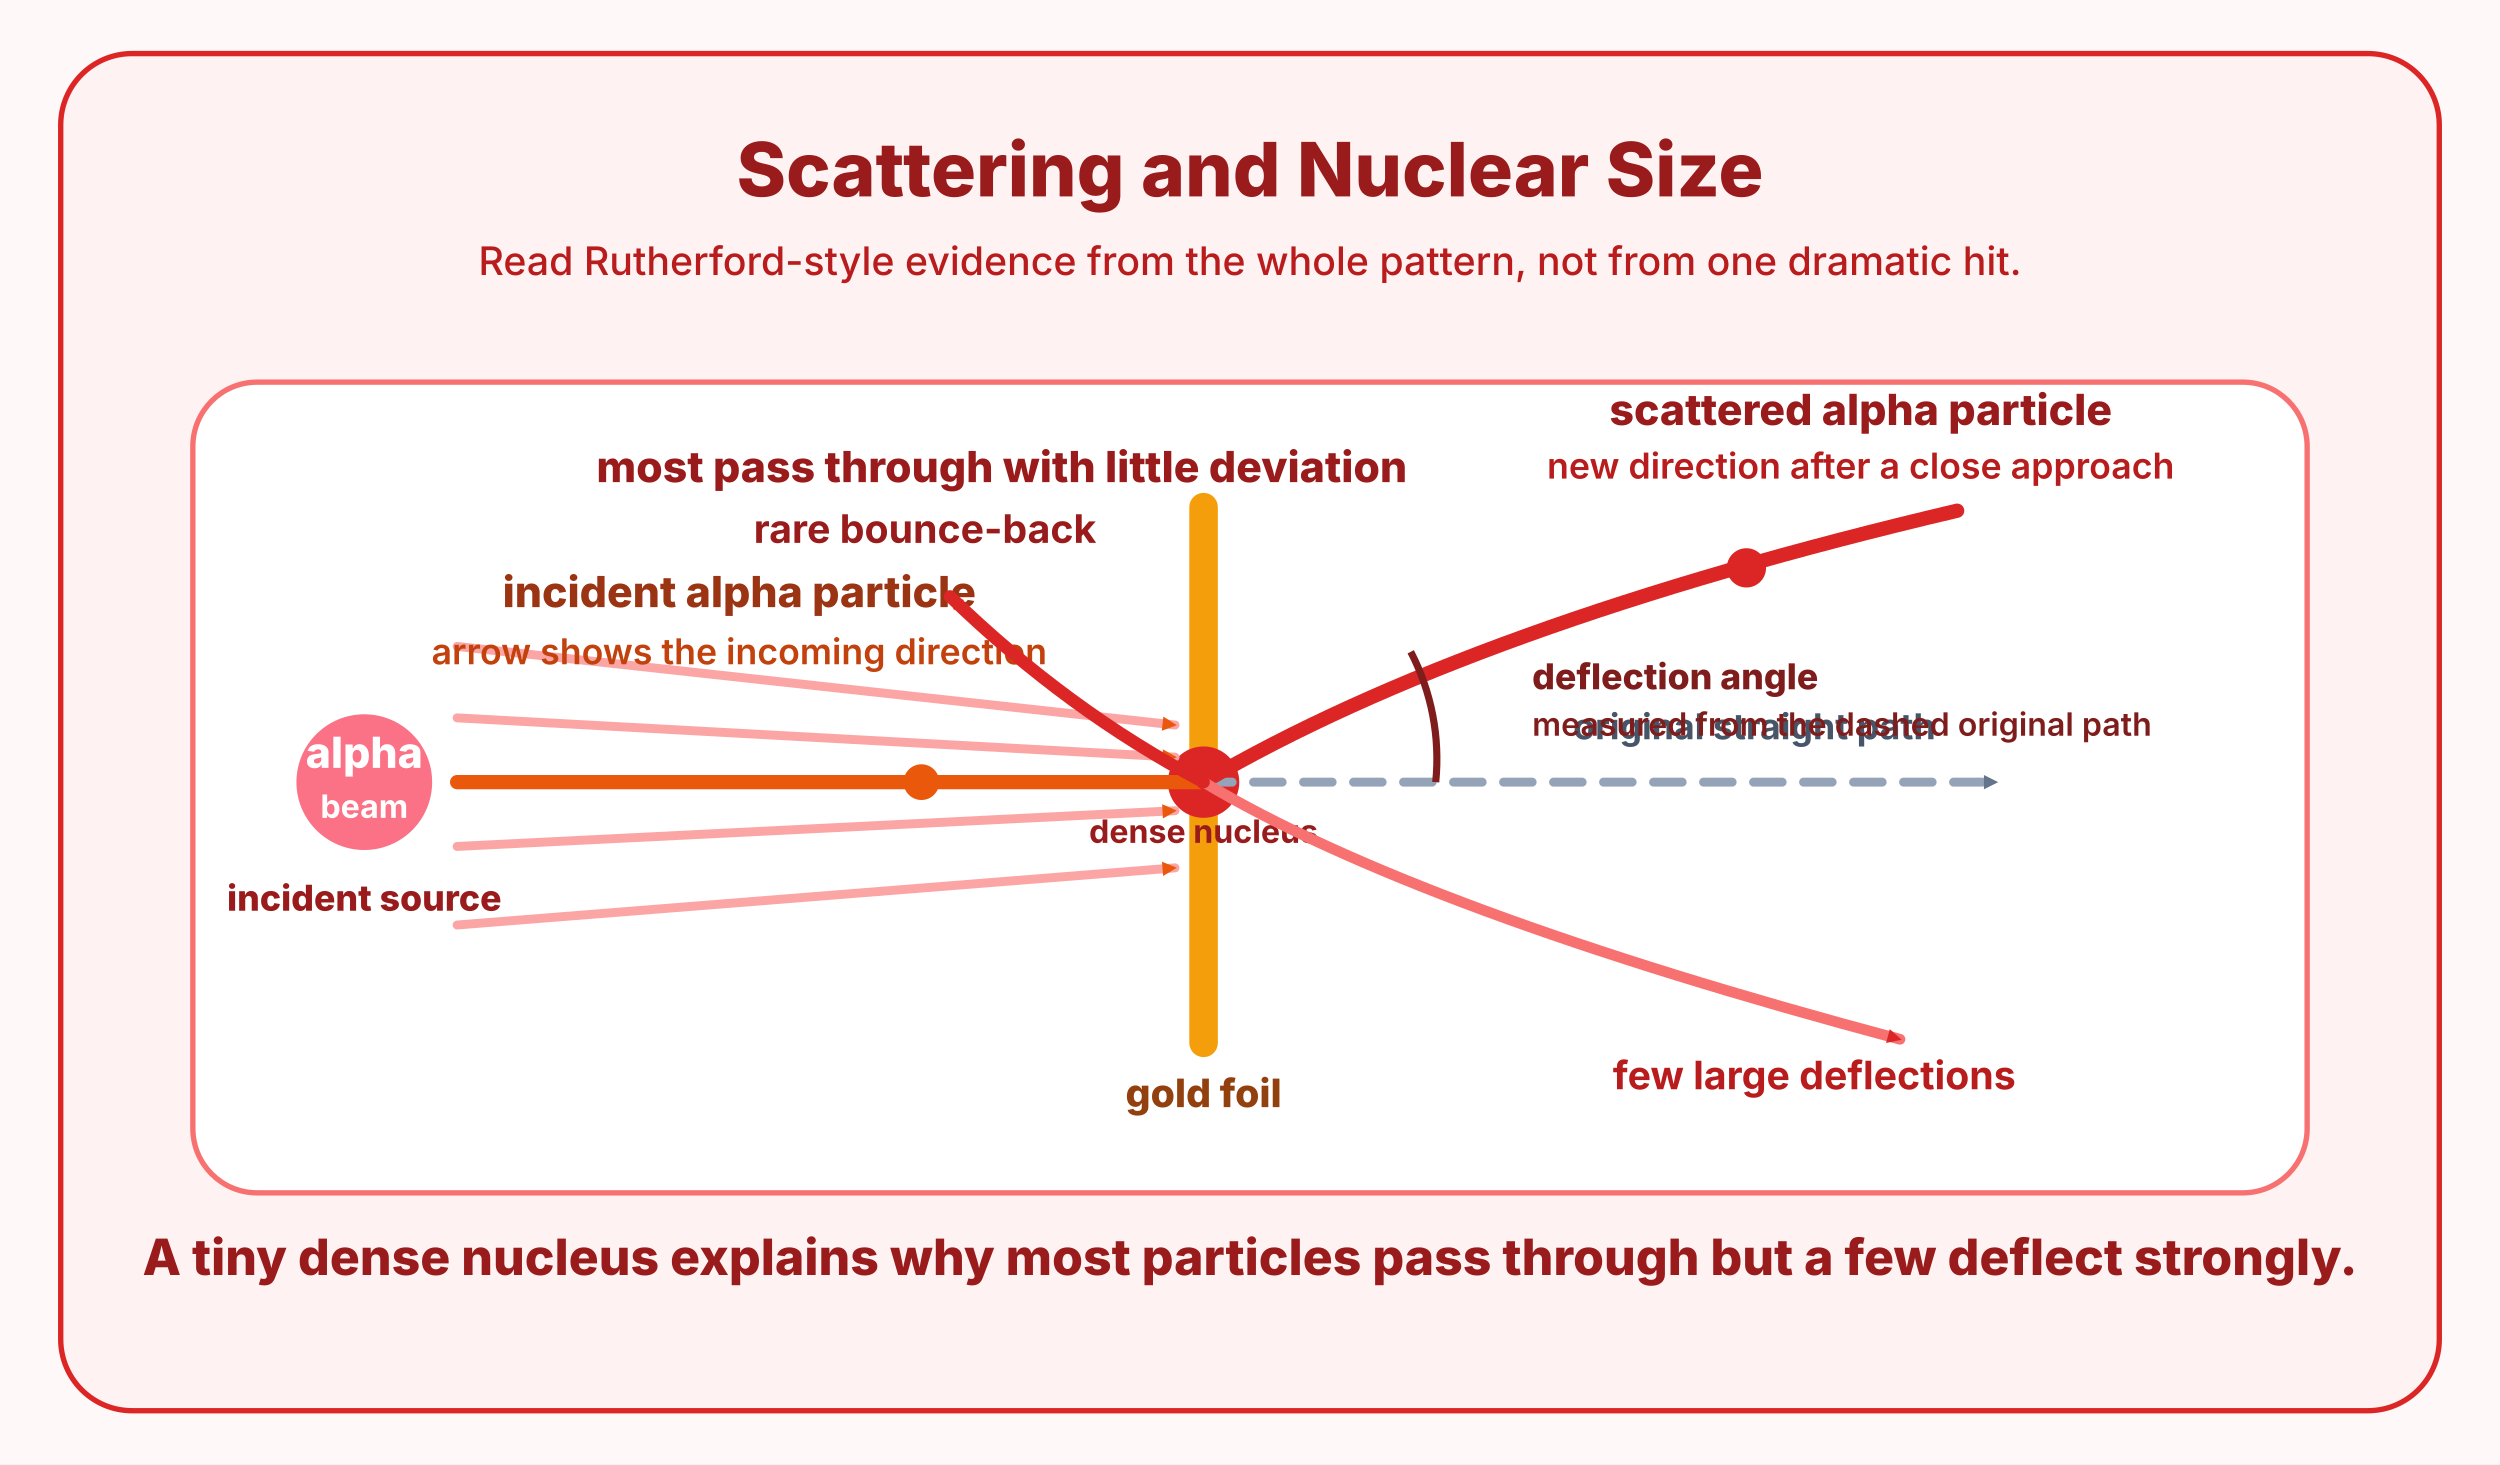
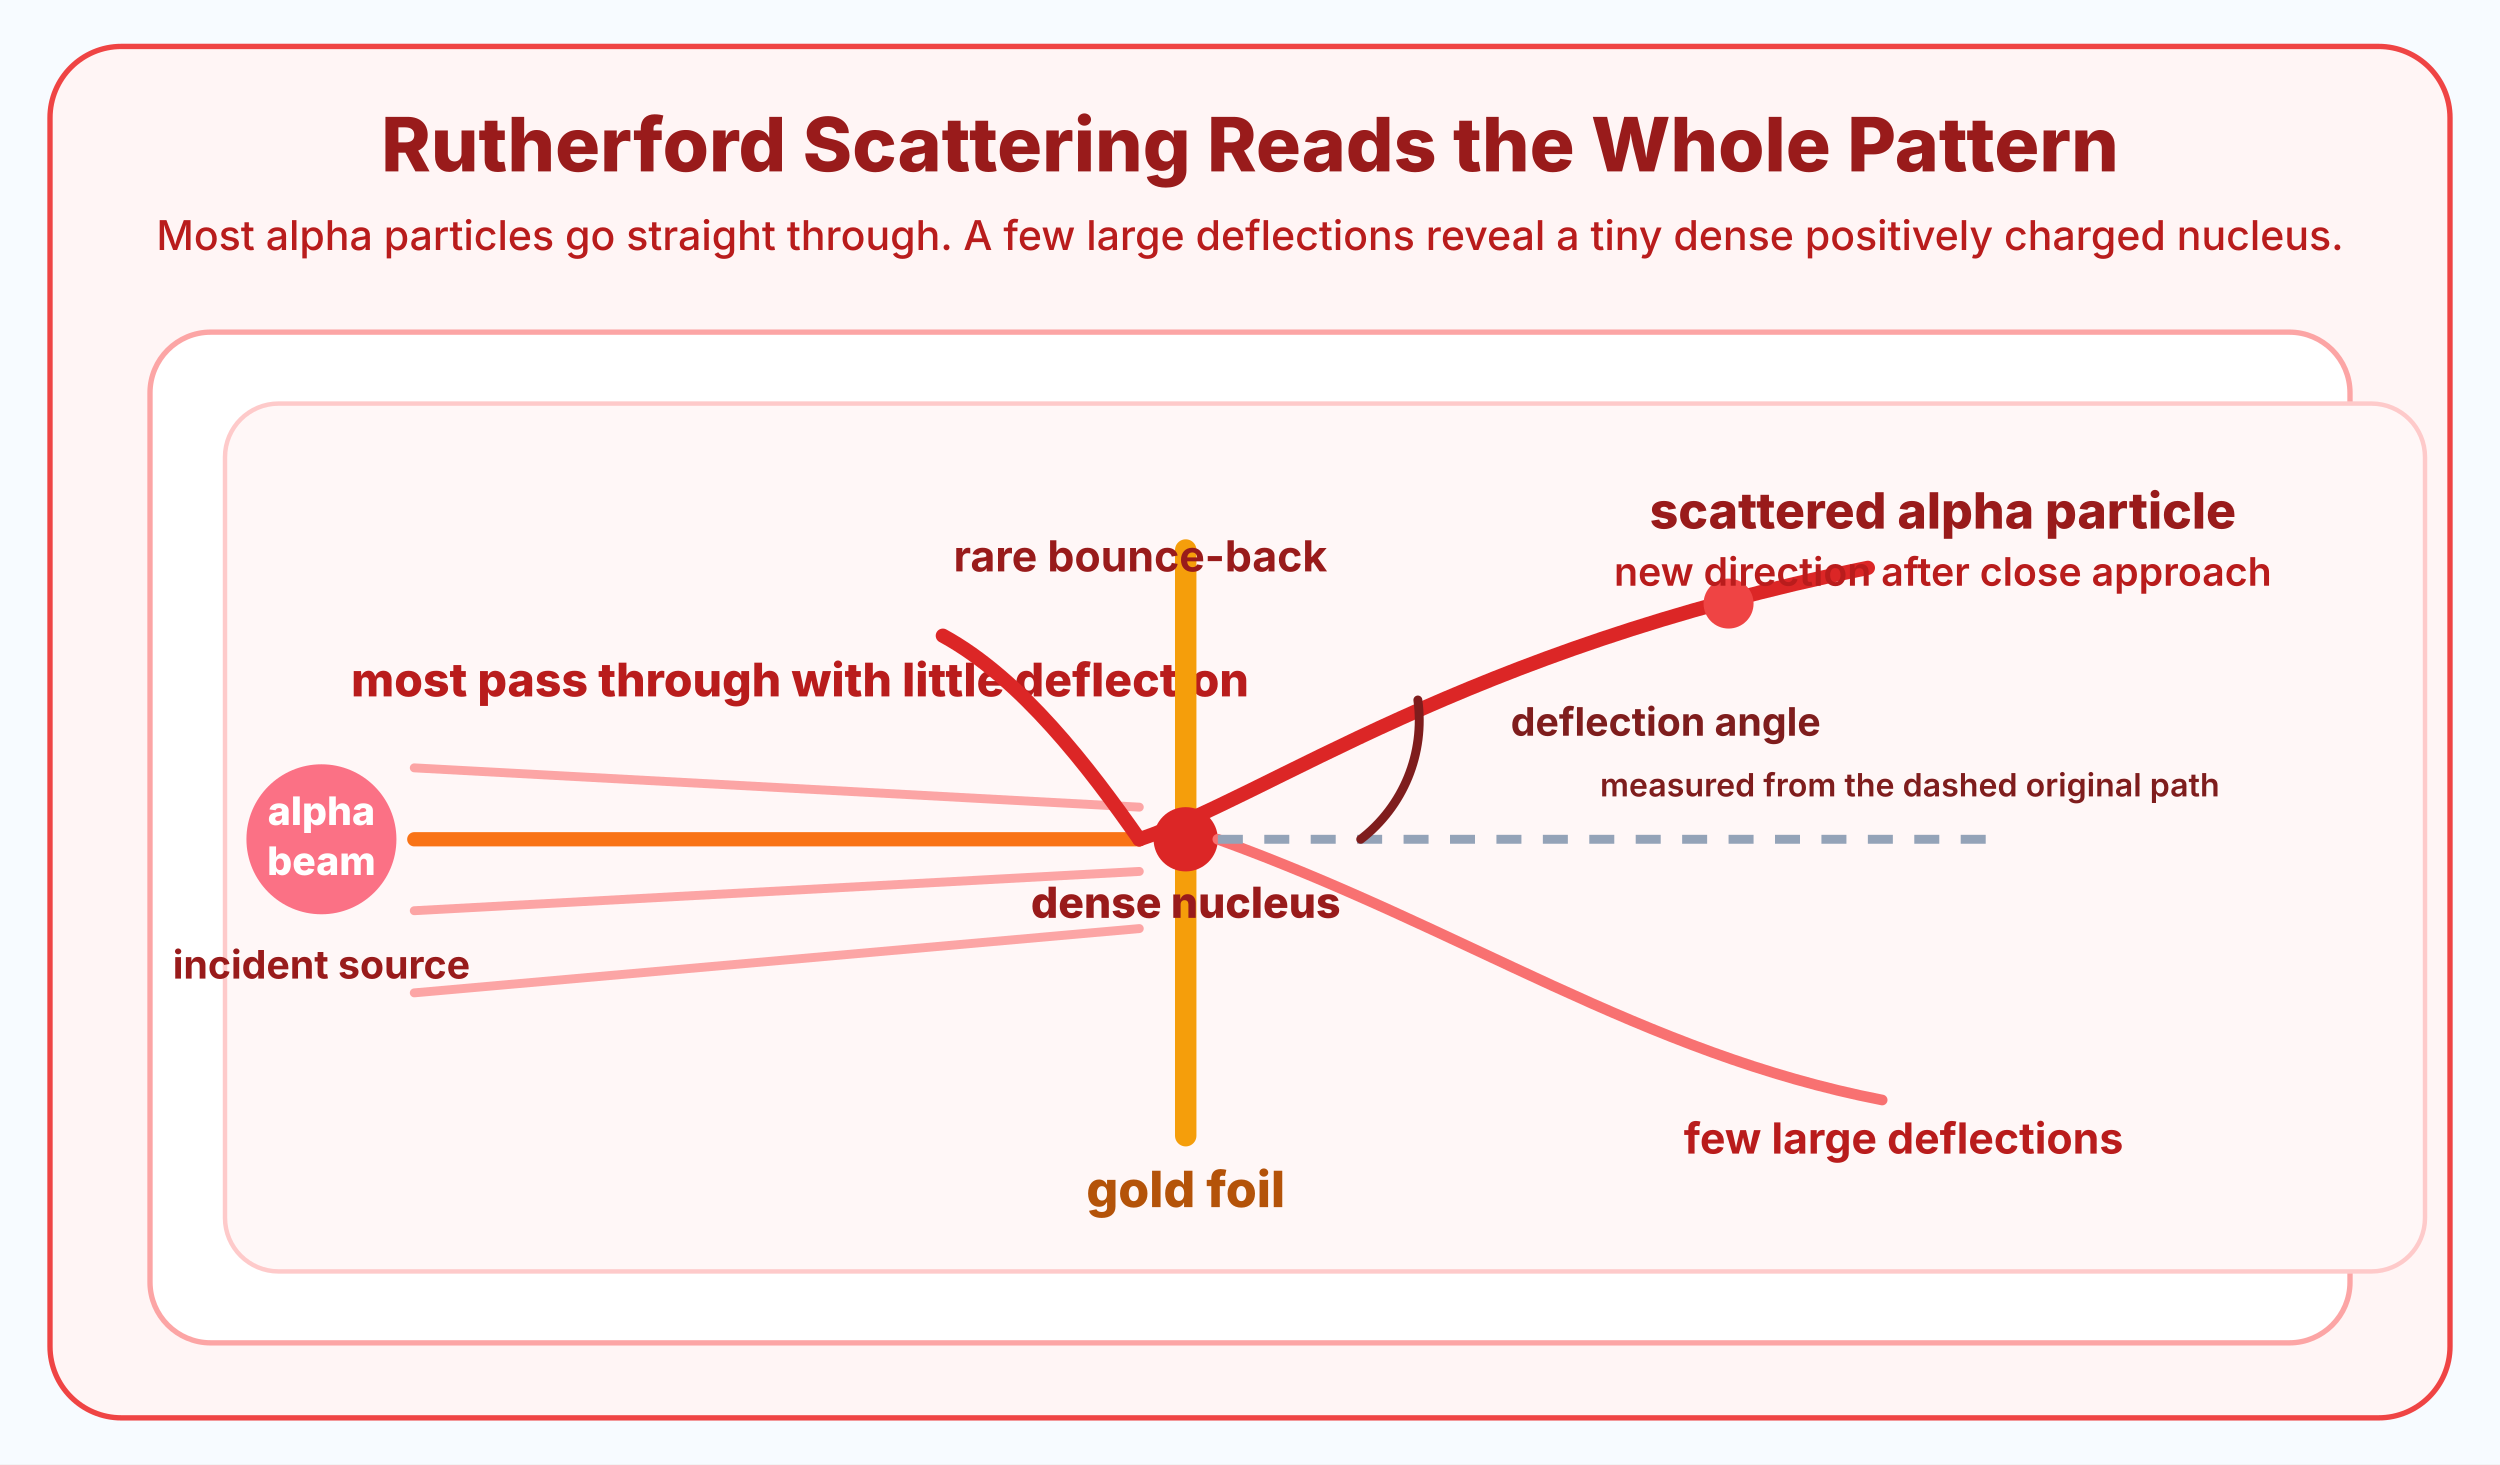
<svg xmlns="http://www.w3.org/2000/svg" width="1400" height="820" viewBox="0 0 1400 820">
-   <defs>
-     <marker id="incidentArrow" markerWidth="8" markerHeight="8" refX="7" refY="4" orient="auto" markerUnits="userSpaceOnUse">
-       <path d="M 0 0 L 8 4 L 0 8 z" fill="#ea580c" />
-     </marker>
-     <marker id="scatterArrow" markerWidth="8" markerHeight="8" refX="7" refY="4" orient="auto" markerUnits="userSpaceOnUse">
-       <path d="M 0 0 L 8 4 L 0 8 z" fill="#dc2626" />
-     </marker>
-     <marker id="guideArrow" markerWidth="8" markerHeight="8" refX="7" refY="4" orient="auto" markerUnits="userSpaceOnUse">
-       <path d="M 0 0 L 8 4 L 0 8 z" fill="#64748b" />
-     </marker>
-   </defs>
-   <rect width="1400" height="820" fill="#fff8f8" />
-   <rect x="34" y="30" width="1332" height="760" rx="40" fill="#fef2f2" stroke="#dc2626" stroke-width="3" />
-   <text x="700" y="110" fill="#991b1b" font-size="42" font-family="Inter, Segoe UI, Arial, sans-serif" font-weight="800" text-anchor="middle">Scattering and Nuclear Size</text>
-   <text x="700" y="154" fill="#b91c1c" font-size="22" font-family="Inter, Segoe UI, Arial, sans-serif" font-weight="500" text-anchor="middle">Read Rutherford-style evidence from the whole pattern, not from one dramatic hit.</text>
-   <rect x="108" y="214" width="1184" height="454" rx="36" fill="#ffffff" stroke="#f87171" stroke-width="3" />
-   <circle cx="204" cy="438" r="38" fill="#fb7185" />
-   <text x="204" y="430" fill="#ffffff" font-size="24" font-family="Inter, Segoe UI, Arial, sans-serif" font-weight="800" text-anchor="middle">alpha</text>
-   <text x="204" y="458" fill="#ffffff" font-size="18" font-family="Inter, Segoe UI, Arial, sans-serif" font-weight="700" text-anchor="middle">beam</text>
-   <text x="204" y="510" fill="#991b1b" font-size="20" font-family="Inter, Segoe UI, Arial, sans-serif" font-weight="800" text-anchor="middle">incident source</text>
-   <rect x="666" y="276" width="16" height="316" rx="8" fill="#f59e0b" />
-   <text x="674" y="620" fill="#92400e" font-size="22" font-family="Inter, Segoe UI, Arial, sans-serif" font-weight="800" text-anchor="middle">gold foil</text>
-   <circle cx="674" cy="438" r="20" fill="#dc2626" />
-   <text x="674" y="472" fill="#991b1b" font-size="18" font-family="Inter, Segoe UI, Arial, sans-serif" font-weight="700" text-anchor="middle">dense nucleus</text>
-   <path d="M 256 362 L 658 406" fill="none" stroke="#fca5a5" stroke-width="5" stroke-linecap="round" marker-end="url(#incidentArrow)" />
-   <path d="M 256 402 L 658 424" fill="none" stroke="#fca5a5" stroke-width="5" stroke-linecap="round" marker-end="url(#incidentArrow)" />
-   <path d="M 256 474 L 658 454" fill="none" stroke="#fca5a5" stroke-width="5" stroke-linecap="round" marker-end="url(#incidentArrow)" />
-   <path d="M 256 518 L 658 486" fill="none" stroke="#fca5a5" stroke-width="5" stroke-linecap="round" marker-end="url(#incidentArrow)" />
-   <path d="M 256 438 L 672 438" fill="none" stroke="#ea580c" stroke-width="8" stroke-linecap="round" marker-end="url(#incidentArrow)" />
-   <circle cx="516" cy="438" r="10" fill="#ea580c" />
-   <text x="414" y="340" fill="#9a3412" font-size="24" font-family="Inter, Segoe UI, Arial, sans-serif" font-weight="800" text-anchor="middle">incident alpha particle</text>
-   <text x="414" y="372" fill="#c2410c" font-size="20" font-family="Inter, Segoe UI, Arial, sans-serif" font-weight="600" text-anchor="middle">arrow shows the incoming direction</text>
-   <path d="M 674 438 L 1118 438" fill="none" stroke="#94a3b8" stroke-width="5" stroke-dasharray="16 12" stroke-linecap="round" marker-end="url(#guideArrow)" />
-   <text x="1084" y="414" fill="#475569" font-size="20" font-family="Inter, Segoe UI, Arial, sans-serif" font-weight="700" text-anchor="end">original straight path</text>
-   <path d="M 674 438 Q 824 350 1096 286" fill="none" stroke="#dc2626" stroke-width="8" stroke-linecap="round" marker-end="url(#scatterArrow)" />
-   <circle cx="978" cy="318" r="11" fill="#dc2626" />
-   <text x="1042" y="238" fill="#991b1b" font-size="24" font-family="Inter, Segoe UI, Arial, sans-serif" font-weight="800" text-anchor="middle">scattered alpha particle</text>
-   <text x="1042" y="268" fill="#b91c1c" font-size="20" font-family="Inter, Segoe UI, Arial, sans-serif" font-weight="600" text-anchor="middle">new direction after a close approach</text>
-   <path d="M 674 438 Q 794 510 1064 582" fill="none" stroke="#f87171" stroke-width="6" stroke-linecap="round" marker-end="url(#scatterArrow)" />
-   <text x="1016" y="610" fill="#b91c1c" font-size="22" font-family="Inter, Segoe UI, Arial, sans-serif" font-weight="700" text-anchor="middle">few large deflections</text>
-   <path d="M 674 438 Q 598 398 532 334" fill="none" stroke="#dc2626" stroke-width="7" stroke-linecap="round" marker-end="url(#scatterArrow)" />
-   <text x="518" y="304" fill="#991b1b" font-size="22" font-family="Inter, Segoe UI, Arial, sans-serif" font-weight="700" text-anchor="middle">rare bounce-back</text>
-   <path d="M 804 438 A 130 130 0 0 0 790 365" fill="none" stroke="#7f1d1d" stroke-width="4" />
-   <text x="858" y="386" fill="#7f1d1d" font-size="20" font-family="Inter, Segoe UI, Arial, sans-serif" font-weight="800">deflection angle</text>
-   <text x="858" y="412" fill="#7f1d1d" font-size="18" font-family="Inter, Segoe UI, Arial, sans-serif" font-weight="600">measured from the dashed original path</text>
-   <text x="334" y="270" fill="#991b1b" font-size="24" font-family="Inter, Segoe UI, Arial, sans-serif" font-weight="800">most pass through with little deviation</text>
-   <text x="700" y="714" fill="#991b1b" font-size="28" font-family="Inter, Segoe UI, Arial, sans-serif" font-weight="800" text-anchor="middle">A tiny dense nucleus explains why most particles pass through but a few deflect strongly.</text>
+   <rect width="1400" height="820" fill="#f7fbff" />
+   <rect x="28" y="26" width="1344" height="768" rx="40" fill="#fff5f5" stroke="#ef4444" stroke-width="3" />
+   <text x="700" y="96" fill="#991b1b" font-size="42" font-family="Inter, Segoe UI, Arial, sans-serif" font-weight="800" text-anchor="middle">
+     Rutherford Scattering Reads the Whole Pattern
+   </text>
+   <text x="700" y="140" fill="#b91c1c" font-size="23" font-family="Inter, Segoe UI, Arial, sans-serif" font-weight="500" text-anchor="middle">
+     Most alpha particles go straight through. A few large deflections reveal a tiny dense positively charged nucleus.
+   </text>
+   <rect x="84" y="186" width="1232" height="566" rx="34" fill="#ffffff" stroke="#fca5a5" stroke-width="3" />
+   <rect x="126" y="226" width="1232" height="486" rx="30" fill="#fff7f7" stroke="#fecaca" stroke-width="2.5" />
+   <circle cx="180" cy="470" r="42" fill="#fb7185" />
+   <text x="180" y="462" fill="#ffffff" font-size="22" font-family="Inter, Segoe UI, Arial, sans-serif" font-weight="800" text-anchor="middle">alpha</text>
+   <text x="180" y="490" fill="#ffffff" font-size="22" font-family="Inter, Segoe UI, Arial, sans-serif" font-weight="800" text-anchor="middle">beam</text>
+   <text x="180" y="548" fill="#991b1b" font-size="22" font-family="Inter, Segoe UI, Arial, sans-serif" font-weight="700" text-anchor="middle">incident source</text>
+   <line x1="232" y1="430" x2="638" y2="452" stroke="#fca5a5" stroke-width="5" stroke-linecap="round" />
+   <line x1="232" y1="470" x2="638" y2="470" stroke="#f97316" stroke-width="8" stroke-linecap="round" />
+   <line x1="232" y1="510" x2="638" y2="488" stroke="#fca5a5" stroke-width="5" stroke-linecap="round" />
+   <line x1="232" y1="556" x2="638" y2="520" stroke="#fca5a5" stroke-width="5" stroke-linecap="round" />
+   <text x="448" y="390" fill="#b91c1c" font-size="26" font-family="Inter, Segoe UI, Arial, sans-serif" font-weight="800" text-anchor="middle">
+     most pass through with little deflection
+   </text>
+   <line x1="664" y1="308" x2="664" y2="636" stroke="#f59e0b" stroke-width="12" stroke-linecap="round" />
+   <text x="664" y="676" fill="#b45309" font-size="28" font-family="Inter, Segoe UI, Arial, sans-serif" font-weight="800" text-anchor="middle">
+     gold foil
+   </text>
+   <circle cx="664" cy="470" r="18" fill="#dc2626" />
+   <text x="664" y="514" fill="#991b1b" font-size="24" font-family="Inter, Segoe UI, Arial, sans-serif" font-weight="800" text-anchor="middle">
+     dense nucleus
+   </text>
+   <path d="M638 470 C710 446, 820 364, 1046 318" fill="none" stroke="#dc2626" stroke-width="8" stroke-linecap="round" />
+   <circle cx="968" cy="338" r="14" fill="#ef4444" />
+   <text x="1088" y="296" fill="#991b1b" font-size="28" font-family="Inter, Segoe UI, Arial, sans-serif" font-weight="800" text-anchor="middle">
+     scattered alpha particle
+   </text>
+   <text x="1088" y="328" fill="#b91c1c" font-size="22" font-family="Inter, Segoe UI, Arial, sans-serif" font-weight="600" text-anchor="middle">
+     new direction after close approach
+   </text>
+   <path d="M638 470 C610 430, 572 380, 528 356" fill="none" stroke="#dc2626" stroke-width="8" stroke-linecap="round" />
+   <text x="534" y="320" fill="#991b1b" font-size="24" font-family="Inter, Segoe UI, Arial, sans-serif" font-weight="700">rare bounce-back</text>
+   <path d="M682 470 C820 520, 920 590, 1054 616" fill="none" stroke="#f87171" stroke-width="6" stroke-linecap="round" />
+   <text x="1066" y="646" fill="#b91c1c" font-size="24" font-family="Inter, Segoe UI, Arial, sans-serif" font-weight="700" text-anchor="middle">
+     few large deflections
+   </text>
+   <line x1="682" y1="470" x2="1112" y2="470" stroke="#94a3b8" stroke-width="5" stroke-dasharray="14 12" />
+   <path d="M762 470 A84 84 0 0 0 794 392" fill="none" stroke="#7f1d1d" stroke-width="5" stroke-linecap="round" />
+   <text x="846" y="412" fill="#7f1d1d" font-size="22" font-family="Inter, Segoe UI, Arial, sans-serif" font-weight="700">deflection angle</text>
+   <text x="896" y="446" fill="#7f1d1d" font-size="18" font-family="Inter, Segoe UI, Arial, sans-serif" font-weight="600">measured from the dashed original path</text>
</svg>
